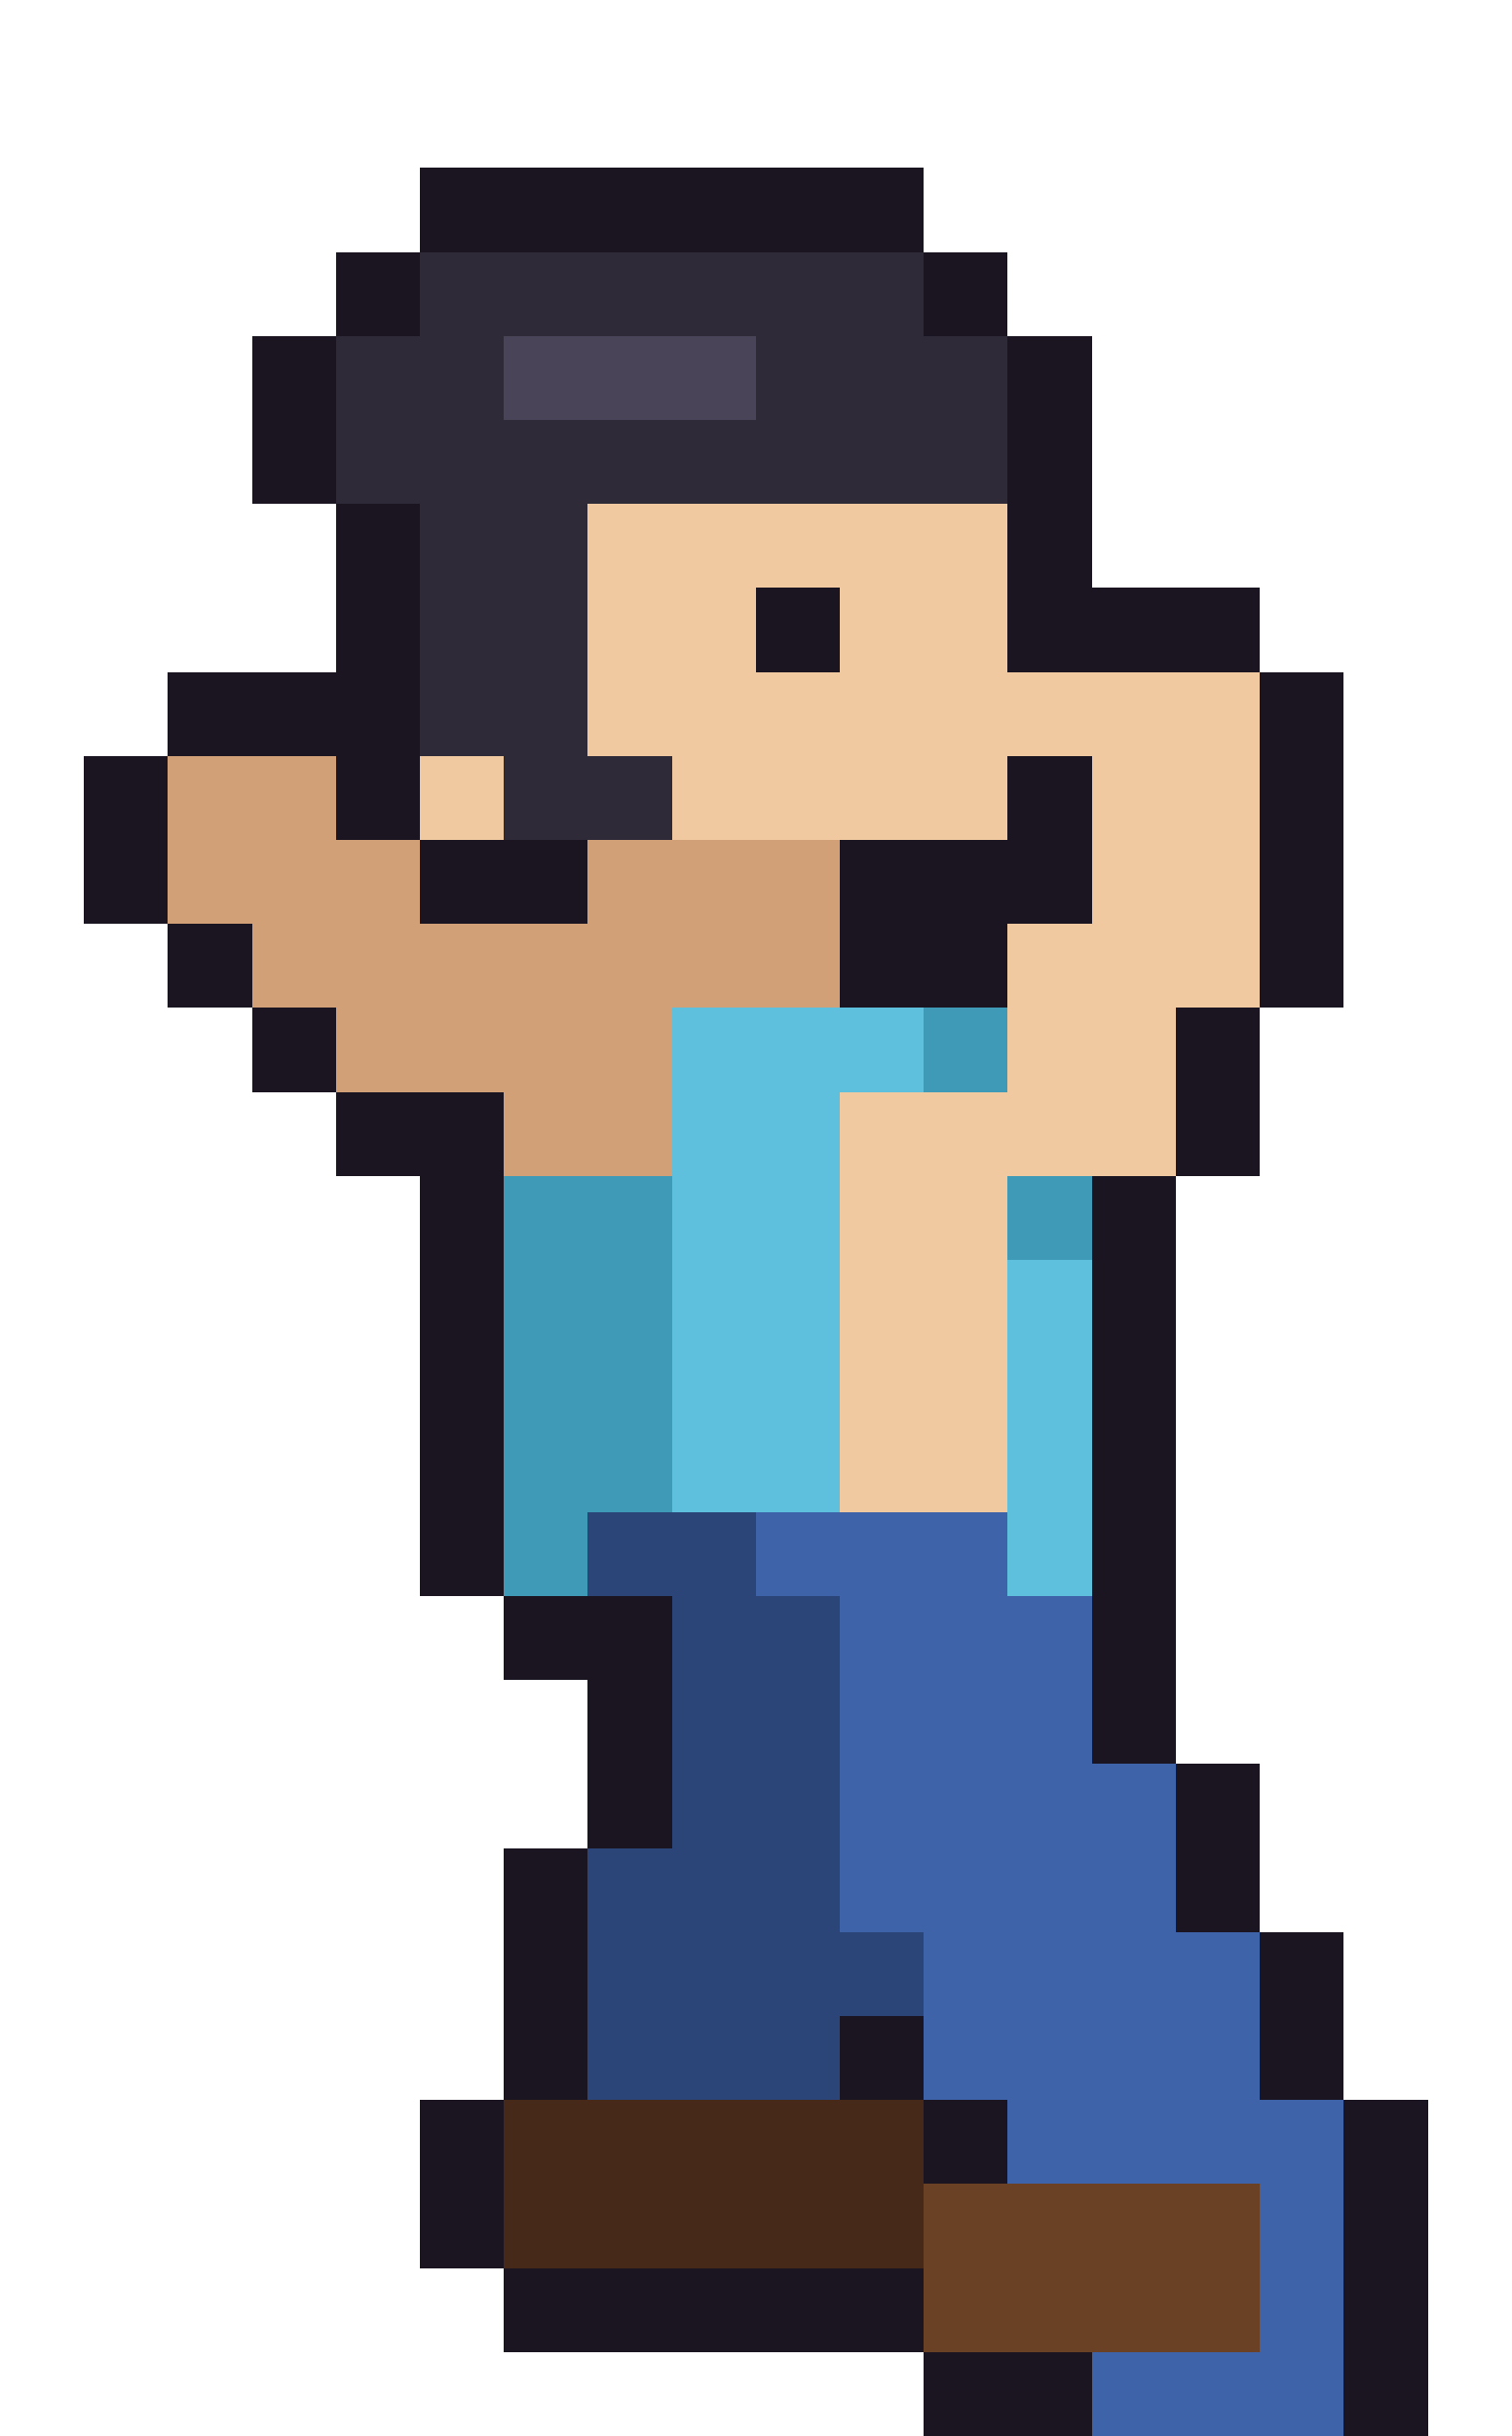
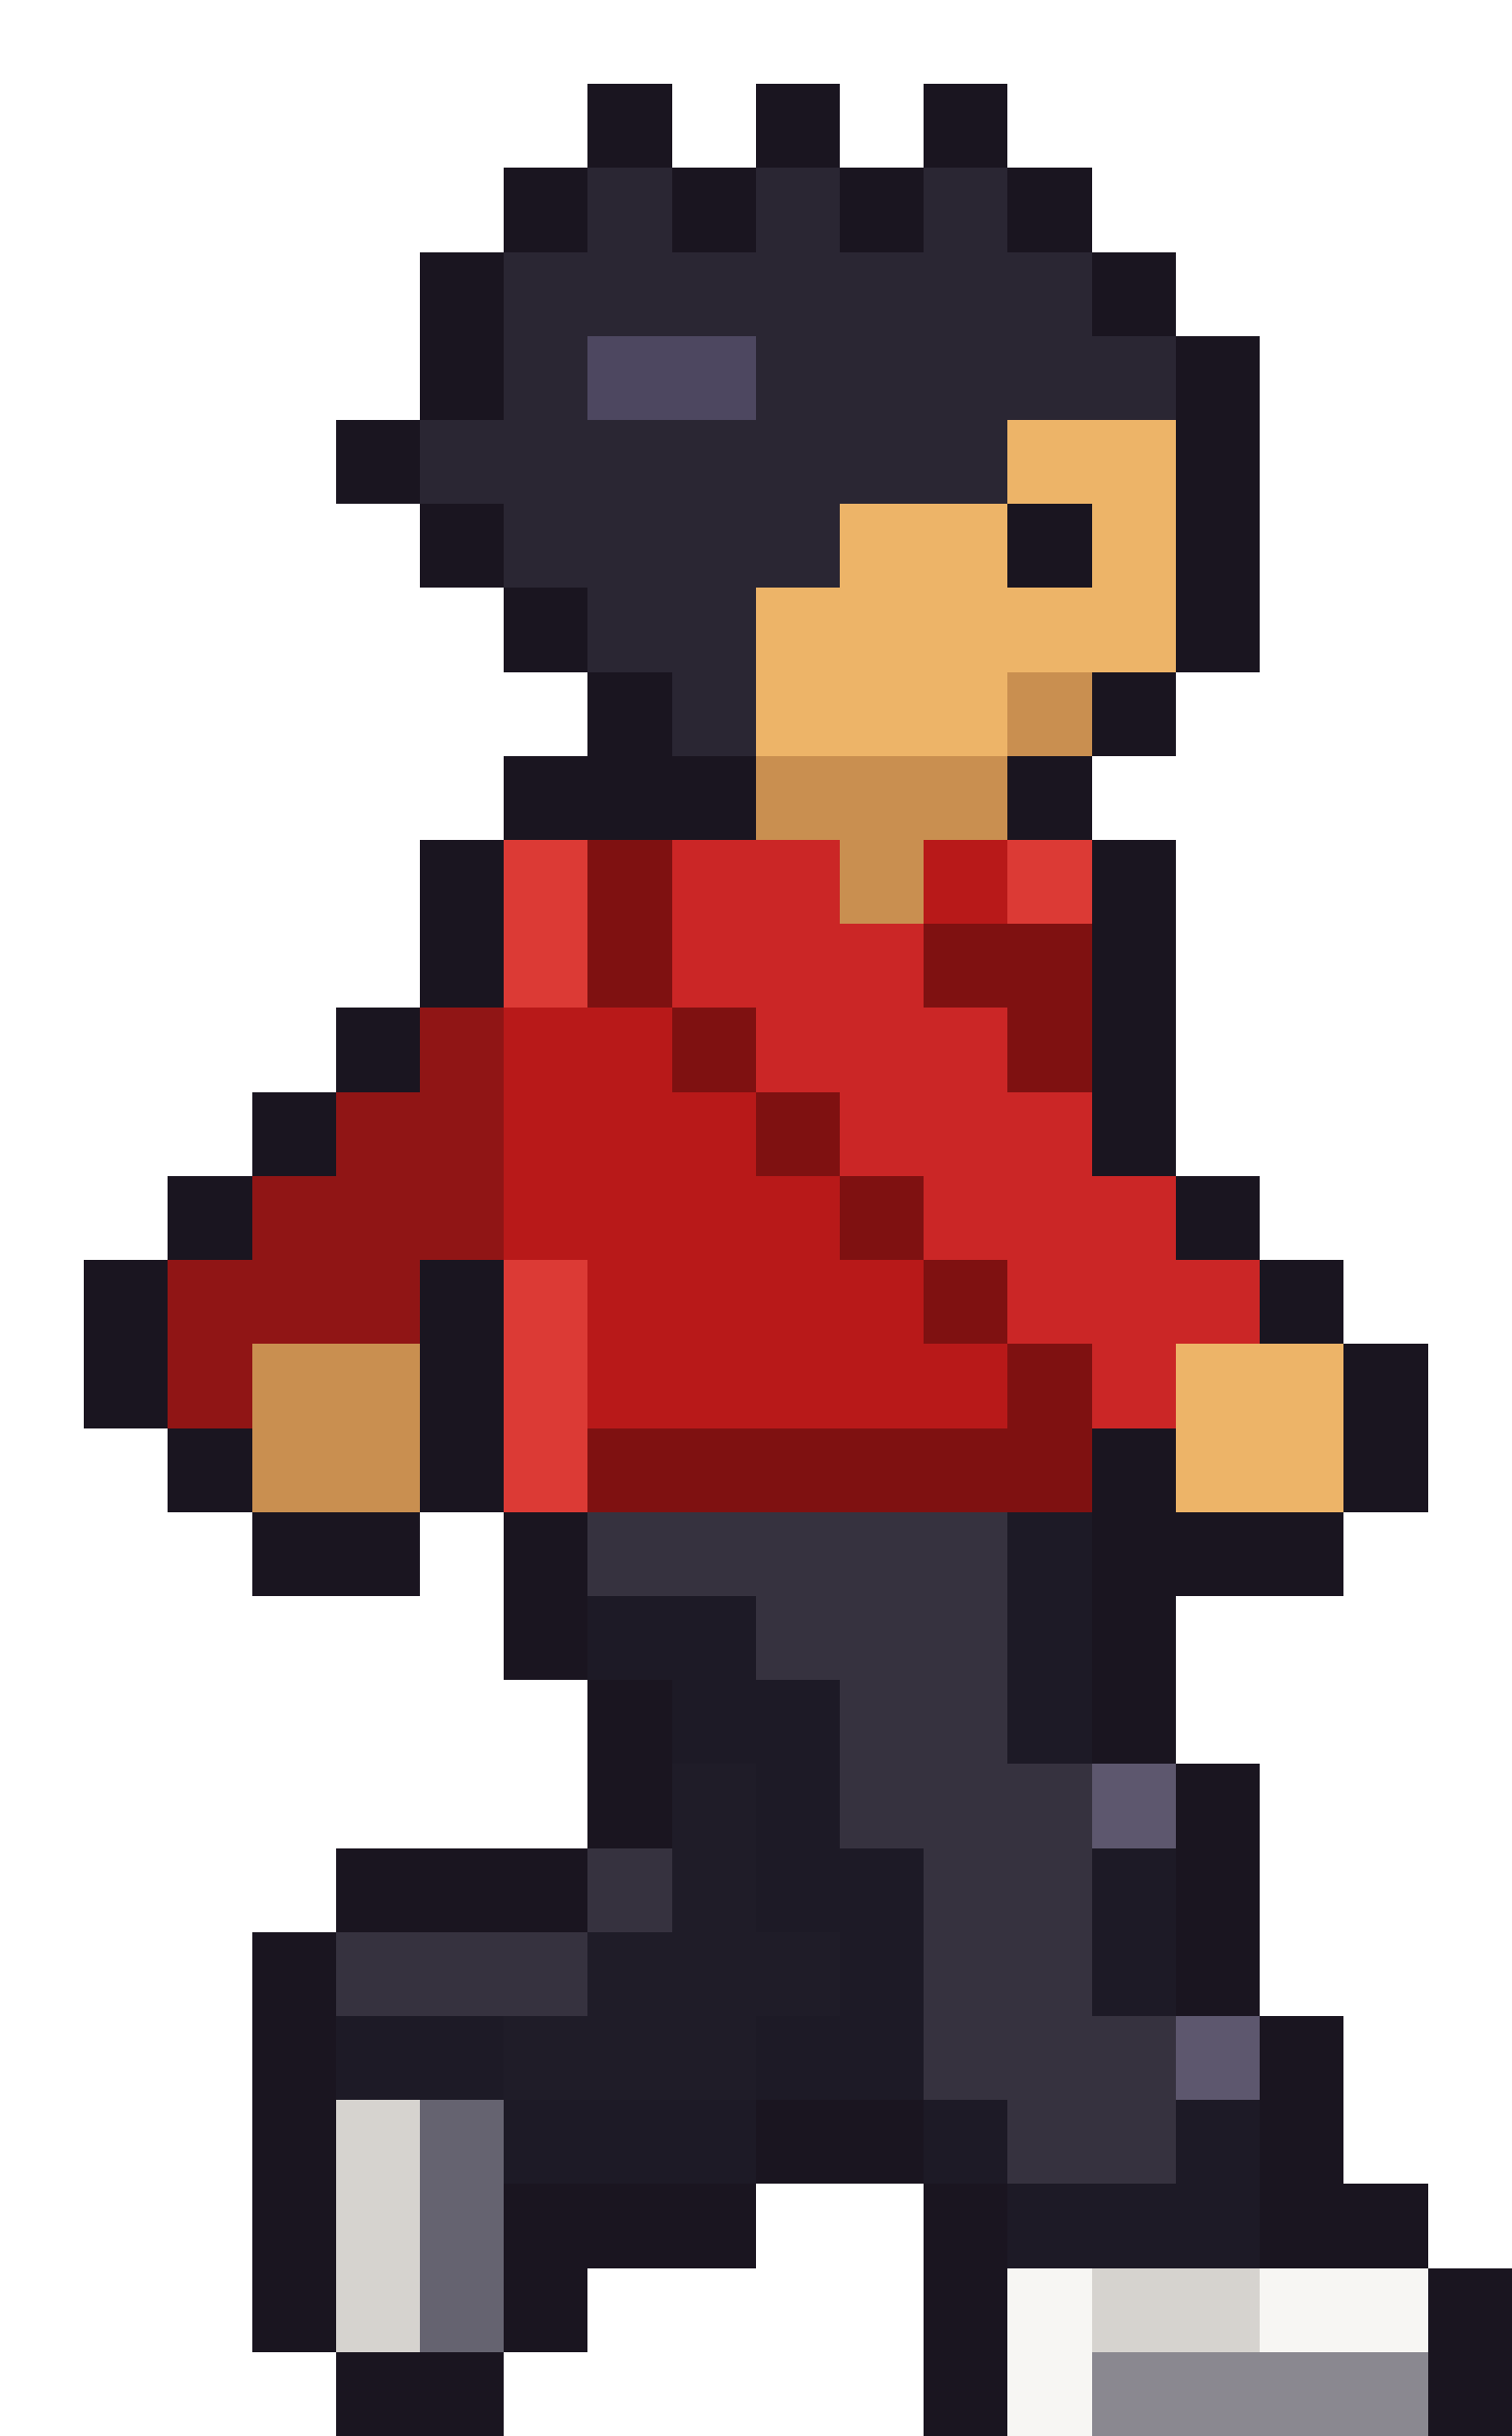
<svg xmlns="http://www.w3.org/2000/svg" viewBox="0 0 18 29" shape-rendering="crispEdges">
-   <rect x="5" y="2" width="1" height="1" fill="#1a1520" />
+   <rect x="7" y="1" width="1" height="1" fill="#1a1520" />
+   <rect x="9" y="1" width="1" height="1" fill="#1a1520" />
+   <rect x="11" y="1" width="1" height="1" fill="#1a1520" />
  <rect x="6" y="2" width="1" height="1" fill="#1a1520" />
-   <rect x="7" y="2" width="1" height="1" fill="#1a1520" />
+   <rect x="7" y="2" width="1" height="1" fill="#2a2633" />
  <rect x="8" y="2" width="1" height="1" fill="#1a1520" />
-   <rect x="9" y="2" width="1" height="1" fill="#1a1520" />
+   <rect x="9" y="2" width="1" height="1" fill="#2a2633" />
  <rect x="10" y="2" width="1" height="1" fill="#1a1520" />
-   <rect x="4" y="3" width="1" height="1" fill="#1a1520" />
-   <rect x="5" y="3" width="1" height="1" fill="#2e2a38" />
-   <rect x="6" y="3" width="1" height="1" fill="#2e2a38" />
-   <rect x="7" y="3" width="1" height="1" fill="#2e2a38" />
-   <rect x="8" y="3" width="1" height="1" fill="#2e2a38" />
-   <rect x="9" y="3" width="1" height="1" fill="#2e2a38" />
-   <rect x="10" y="3" width="1" height="1" fill="#2e2a38" />
-   <rect x="11" y="3" width="1" height="1" fill="#1a1520" />
-   <rect x="3" y="4" width="1" height="1" fill="#1a1520" />
-   <rect x="4" y="4" width="1" height="1" fill="#2e2a38" />
-   <rect x="5" y="4" width="1" height="1" fill="#2e2a38" />
-   <rect x="6" y="4" width="1" height="1" fill="#4a4458" />
-   <rect x="7" y="4" width="1" height="1" fill="#4a4458" />
-   <rect x="8" y="4" width="1" height="1" fill="#4a4458" />
-   <rect x="9" y="4" width="1" height="1" fill="#2e2a38" />
-   <rect x="10" y="4" width="1" height="1" fill="#2e2a38" />
-   <rect x="11" y="4" width="1" height="1" fill="#2e2a38" />
-   <rect x="12" y="4" width="1" height="1" fill="#1a1520" />
-   <rect x="3" y="5" width="1" height="1" fill="#1a1520" />
-   <rect x="4" y="5" width="1" height="1" fill="#2e2a38" />
-   <rect x="5" y="5" width="1" height="1" fill="#2e2a38" />
-   <rect x="6" y="5" width="1" height="1" fill="#2e2a38" />
-   <rect x="7" y="5" width="1" height="1" fill="#2e2a38" />
-   <rect x="8" y="5" width="1" height="1" fill="#2e2a38" />
-   <rect x="9" y="5" width="1" height="1" fill="#2e2a38" />
-   <rect x="10" y="5" width="1" height="1" fill="#2e2a38" />
-   <rect x="11" y="5" width="1" height="1" fill="#2e2a38" />
-   <rect x="12" y="5" width="1" height="1" fill="#1a1520" />
-   <rect x="4" y="6" width="1" height="1" fill="#1a1520" />
-   <rect x="5" y="6" width="1" height="1" fill="#2e2a38" />
-   <rect x="6" y="6" width="1" height="1" fill="#2e2a38" />
-   <rect x="7" y="6" width="1" height="1" fill="#f0c9a0" />
-   <rect x="8" y="6" width="1" height="1" fill="#f0c9a0" />
-   <rect x="9" y="6" width="1" height="1" fill="#f0c9a0" />
-   <rect x="10" y="6" width="1" height="1" fill="#f0c9a0" />
-   <rect x="11" y="6" width="1" height="1" fill="#f0c9a0" />
+   <rect x="11" y="2" width="1" height="1" fill="#2a2633" />
+   <rect x="12" y="2" width="1" height="1" fill="#1a1520" />
+   <rect x="5" y="3" width="1" height="1" fill="#1a1520" />
+   <rect x="6" y="3" width="1" height="1" fill="#2a2633" />
+   <rect x="7" y="3" width="1" height="1" fill="#2a2633" />
+   <rect x="8" y="3" width="1" height="1" fill="#2a2633" />
+   <rect x="9" y="3" width="1" height="1" fill="#2a2633" />
+   <rect x="10" y="3" width="1" height="1" fill="#2a2633" />
+   <rect x="11" y="3" width="1" height="1" fill="#2a2633" />
+   <rect x="12" y="3" width="1" height="1" fill="#2a2633" />
+   <rect x="13" y="3" width="1" height="1" fill="#1a1520" />
+   <rect x="5" y="4" width="1" height="1" fill="#1a1520" />
+   <rect x="6" y="4" width="1" height="1" fill="#2a2633" />
+   <rect x="7" y="4" width="1" height="1" fill="#4d4760" />
+   <rect x="8" y="4" width="1" height="1" fill="#4d4760" />
+   <rect x="9" y="4" width="1" height="1" fill="#2a2633" />
+   <rect x="10" y="4" width="1" height="1" fill="#2a2633" />
+   <rect x="11" y="4" width="1" height="1" fill="#2a2633" />
+   <rect x="12" y="4" width="1" height="1" fill="#2a2633" />
+   <rect x="13" y="4" width="1" height="1" fill="#2a2633" />
+   <rect x="14" y="4" width="1" height="1" fill="#1a1520" />
+   <rect x="4" y="5" width="1" height="1" fill="#1a1520" />
+   <rect x="5" y="5" width="1" height="1" fill="#2a2633" />
+   <rect x="6" y="5" width="1" height="1" fill="#2a2633" />
+   <rect x="7" y="5" width="1" height="1" fill="#2a2633" />
+   <rect x="8" y="5" width="1" height="1" fill="#2a2633" />
+   <rect x="9" y="5" width="1" height="1" fill="#2a2633" />
+   <rect x="10" y="5" width="1" height="1" fill="#2a2633" />
+   <rect x="11" y="5" width="1" height="1" fill="#2a2633" />
+   <rect x="12" y="5" width="1" height="1" fill="#edb468" />
+   <rect x="13" y="5" width="1" height="1" fill="#edb468" />
+   <rect x="14" y="5" width="1" height="1" fill="#1a1520" />
+   <rect x="5" y="6" width="1" height="1" fill="#1a1520" />
+   <rect x="6" y="6" width="1" height="1" fill="#2a2633" />
+   <rect x="7" y="6" width="1" height="1" fill="#2a2633" />
+   <rect x="8" y="6" width="1" height="1" fill="#2a2633" />
+   <rect x="9" y="6" width="1" height="1" fill="#2a2633" />
+   <rect x="10" y="6" width="1" height="1" fill="#edb468" />
+   <rect x="11" y="6" width="1" height="1" fill="#edb468" />
  <rect x="12" y="6" width="1" height="1" fill="#1a1520" />
-   <rect x="4" y="7" width="1" height="1" fill="#1a1520" />
-   <rect x="5" y="7" width="1" height="1" fill="#2e2a38" />
-   <rect x="6" y="7" width="1" height="1" fill="#2e2a38" />
-   <rect x="7" y="7" width="1" height="1" fill="#f0c9a0" />
-   <rect x="8" y="7" width="1" height="1" fill="#f0c9a0" />
-   <rect x="9" y="7" width="1" height="1" fill="#1a1520" />
-   <rect x="10" y="7" width="1" height="1" fill="#f0c9a0" />
-   <rect x="11" y="7" width="1" height="1" fill="#f0c9a0" />
-   <rect x="12" y="7" width="1" height="1" fill="#1a1520" />
-   <rect x="13" y="7" width="1" height="1" fill="#1a1520" />
+   <rect x="13" y="6" width="1" height="1" fill="#edb468" />
+   <rect x="14" y="6" width="1" height="1" fill="#1a1520" />
+   <rect x="6" y="7" width="1" height="1" fill="#1a1520" />
+   <rect x="7" y="7" width="1" height="1" fill="#2a2633" />
+   <rect x="8" y="7" width="1" height="1" fill="#2a2633" />
+   <rect x="9" y="7" width="1" height="1" fill="#edb468" />
+   <rect x="10" y="7" width="1" height="1" fill="#edb468" />
+   <rect x="11" y="7" width="1" height="1" fill="#edb468" />
+   <rect x="12" y="7" width="1" height="1" fill="#edb468" />
+   <rect x="13" y="7" width="1" height="1" fill="#edb468" />
  <rect x="14" y="7" width="1" height="1" fill="#1a1520" />
-   <rect x="2" y="8" width="1" height="1" fill="#1a1520" />
-   <rect x="3" y="8" width="1" height="1" fill="#1a1520" />
-   <rect x="4" y="8" width="1" height="1" fill="#1a1520" />
-   <rect x="5" y="8" width="1" height="1" fill="#2e2a38" />
-   <rect x="6" y="8" width="1" height="1" fill="#2e2a38" />
-   <rect x="7" y="8" width="1" height="1" fill="#f0c9a0" />
-   <rect x="8" y="8" width="1" height="1" fill="#f0c9a0" />
-   <rect x="9" y="8" width="1" height="1" fill="#f0c9a0" />
-   <rect x="10" y="8" width="1" height="1" fill="#f0c9a0" />
-   <rect x="11" y="8" width="1" height="1" fill="#f0c9a0" />
-   <rect x="12" y="8" width="1" height="1" fill="#f0c9a0" />
-   <rect x="13" y="8" width="1" height="1" fill="#f0c9a0" />
-   <rect x="14" y="8" width="1" height="1" fill="#f0c9a0" />
-   <rect x="15" y="8" width="1" height="1" fill="#1a1520" />
-   <rect x="1" y="9" width="1" height="1" fill="#1a1520" />
-   <rect x="2" y="9" width="1" height="1" fill="#d2a076" />
-   <rect x="3" y="9" width="1" height="1" fill="#d2a076" />
-   <rect x="4" y="9" width="1" height="1" fill="#1a1520" />
-   <rect x="5" y="9" width="1" height="1" fill="#f0c9a0" />
-   <rect x="6" y="9" width="1" height="1" fill="#2e2a38" />
-   <rect x="7" y="9" width="1" height="1" fill="#2e2a38" />
-   <rect x="8" y="9" width="1" height="1" fill="#f0c9a0" />
-   <rect x="9" y="9" width="1" height="1" fill="#f0c9a0" />
-   <rect x="10" y="9" width="1" height="1" fill="#f0c9a0" />
-   <rect x="11" y="9" width="1" height="1" fill="#f0c9a0" />
+   <rect x="7" y="8" width="1" height="1" fill="#1a1520" />
+   <rect x="8" y="8" width="1" height="1" fill="#2a2633" />
+   <rect x="9" y="8" width="1" height="1" fill="#edb468" />
+   <rect x="10" y="8" width="1" height="1" fill="#edb468" />
+   <rect x="11" y="8" width="1" height="1" fill="#edb468" />
+   <rect x="12" y="8" width="1" height="1" fill="#c98f50" />
+   <rect x="13" y="8" width="1" height="1" fill="#1a1520" />
+   <rect x="6" y="9" width="1" height="1" fill="#1a1520" />
+   <rect x="7" y="9" width="1" height="1" fill="#1a1520" />
+   <rect x="8" y="9" width="1" height="1" fill="#1a1520" />
+   <rect x="9" y="9" width="1" height="1" fill="#c98f50" />
+   <rect x="10" y="9" width="1" height="1" fill="#c98f50" />
+   <rect x="11" y="9" width="1" height="1" fill="#c98f50" />
  <rect x="12" y="9" width="1" height="1" fill="#1a1520" />
-   <rect x="13" y="9" width="1" height="1" fill="#f0c9a0" />
-   <rect x="14" y="9" width="1" height="1" fill="#f0c9a0" />
-   <rect x="15" y="9" width="1" height="1" fill="#1a1520" />
-   <rect x="1" y="10" width="1" height="1" fill="#1a1520" />
-   <rect x="2" y="10" width="1" height="1" fill="#d2a076" />
-   <rect x="3" y="10" width="1" height="1" fill="#d2a076" />
-   <rect x="4" y="10" width="1" height="1" fill="#d2a076" />
  <rect x="5" y="10" width="1" height="1" fill="#1a1520" />
-   <rect x="6" y="10" width="1" height="1" fill="#1a1520" />
-   <rect x="7" y="10" width="1" height="1" fill="#d2a076" />
-   <rect x="8" y="10" width="1" height="1" fill="#d2a076" />
-   <rect x="9" y="10" width="1" height="1" fill="#d2a076" />
-   <rect x="10" y="10" width="1" height="1" fill="#1a1520" />
-   <rect x="11" y="10" width="1" height="1" fill="#1a1520" />
-   <rect x="12" y="10" width="1" height="1" fill="#1a1520" />
-   <rect x="13" y="10" width="1" height="1" fill="#f0c9a0" />
-   <rect x="14" y="10" width="1" height="1" fill="#f0c9a0" />
-   <rect x="15" y="10" width="1" height="1" fill="#1a1520" />
-   <rect x="2" y="11" width="1" height="1" fill="#1a1520" />
-   <rect x="3" y="11" width="1" height="1" fill="#d2a076" />
-   <rect x="4" y="11" width="1" height="1" fill="#d2a076" />
-   <rect x="5" y="11" width="1" height="1" fill="#d2a076" />
-   <rect x="6" y="11" width="1" height="1" fill="#d2a076" />
-   <rect x="7" y="11" width="1" height="1" fill="#d2a076" />
-   <rect x="8" y="11" width="1" height="1" fill="#d2a076" />
-   <rect x="9" y="11" width="1" height="1" fill="#d2a076" />
-   <rect x="10" y="11" width="1" height="1" fill="#1a1520" />
-   <rect x="11" y="11" width="1" height="1" fill="#1a1520" />
-   <rect x="12" y="11" width="1" height="1" fill="#f0c9a0" />
-   <rect x="13" y="11" width="1" height="1" fill="#f0c9a0" />
-   <rect x="14" y="11" width="1" height="1" fill="#f0c9a0" />
-   <rect x="15" y="11" width="1" height="1" fill="#1a1520" />
-   <rect x="3" y="12" width="1" height="1" fill="#1a1520" />
-   <rect x="4" y="12" width="1" height="1" fill="#d2a076" />
-   <rect x="5" y="12" width="1" height="1" fill="#d2a076" />
-   <rect x="6" y="12" width="1" height="1" fill="#d2a076" />
-   <rect x="7" y="12" width="1" height="1" fill="#d2a076" />
-   <rect x="8" y="12" width="1" height="1" fill="#5fc0dd" />
-   <rect x="9" y="12" width="1" height="1" fill="#5fc0dd" />
-   <rect x="10" y="12" width="1" height="1" fill="#5fc0dd" />
-   <rect x="11" y="12" width="1" height="1" fill="#3f9ab8" />
-   <rect x="12" y="12" width="1" height="1" fill="#f0c9a0" />
-   <rect x="13" y="12" width="1" height="1" fill="#f0c9a0" />
-   <rect x="14" y="12" width="1" height="1" fill="#1a1520" />
-   <rect x="4" y="13" width="1" height="1" fill="#1a1520" />
-   <rect x="5" y="13" width="1" height="1" fill="#1a1520" />
-   <rect x="6" y="13" width="1" height="1" fill="#d2a076" />
-   <rect x="7" y="13" width="1" height="1" fill="#d2a076" />
-   <rect x="8" y="13" width="1" height="1" fill="#5fc0dd" />
-   <rect x="9" y="13" width="1" height="1" fill="#5fc0dd" />
-   <rect x="10" y="13" width="1" height="1" fill="#f0c9a0" />
-   <rect x="11" y="13" width="1" height="1" fill="#f0c9a0" />
-   <rect x="12" y="13" width="1" height="1" fill="#f0c9a0" />
-   <rect x="13" y="13" width="1" height="1" fill="#f0c9a0" />
-   <rect x="14" y="13" width="1" height="1" fill="#1a1520" />
-   <rect x="5" y="14" width="1" height="1" fill="#1a1520" />
-   <rect x="6" y="14" width="1" height="1" fill="#3f9ab8" />
-   <rect x="7" y="14" width="1" height="1" fill="#3f9ab8" />
-   <rect x="8" y="14" width="1" height="1" fill="#5fc0dd" />
-   <rect x="9" y="14" width="1" height="1" fill="#5fc0dd" />
-   <rect x="10" y="14" width="1" height="1" fill="#f0c9a0" />
-   <rect x="11" y="14" width="1" height="1" fill="#f0c9a0" />
-   <rect x="12" y="14" width="1" height="1" fill="#3f9ab8" />
-   <rect x="13" y="14" width="1" height="1" fill="#1a1520" />
+   <rect x="6" y="10" width="1" height="1" fill="#dc3a35" />
+   <rect x="7" y="10" width="1" height="1" fill="#7f1111" />
+   <rect x="8" y="10" width="1" height="1" fill="#cb2626" />
+   <rect x="9" y="10" width="1" height="1" fill="#cb2626" />
+   <rect x="10" y="10" width="1" height="1" fill="#c98f50" />
+   <rect x="11" y="10" width="1" height="1" fill="#b81919" />
+   <rect x="12" y="10" width="1" height="1" fill="#dc3a35" />
+   <rect x="13" y="10" width="1" height="1" fill="#1a1520" />
+   <rect x="5" y="11" width="1" height="1" fill="#1a1520" />
+   <rect x="6" y="11" width="1" height="1" fill="#dc3a35" />
+   <rect x="7" y="11" width="1" height="1" fill="#7f1111" />
+   <rect x="8" y="11" width="1" height="1" fill="#cb2626" />
+   <rect x="9" y="11" width="1" height="1" fill="#cb2626" />
+   <rect x="10" y="11" width="1" height="1" fill="#cb2626" />
+   <rect x="11" y="11" width="1" height="1" fill="#7f1111" />
+   <rect x="12" y="11" width="1" height="1" fill="#7f1111" />
+   <rect x="13" y="11" width="1" height="1" fill="#1a1520" />
+   <rect x="4" y="12" width="1" height="1" fill="#1a1520" />
+   <rect x="5" y="12" width="1" height="1" fill="#901515" />
+   <rect x="6" y="12" width="1" height="1" fill="#b81919" />
+   <rect x="7" y="12" width="1" height="1" fill="#b81919" />
+   <rect x="8" y="12" width="1" height="1" fill="#7f1111" />
+   <rect x="9" y="12" width="1" height="1" fill="#cb2626" />
+   <rect x="10" y="12" width="1" height="1" fill="#cb2626" />
+   <rect x="11" y="12" width="1" height="1" fill="#cb2626" />
+   <rect x="12" y="12" width="1" height="1" fill="#7f1111" />
+   <rect x="13" y="12" width="1" height="1" fill="#1a1520" />
+   <rect x="3" y="13" width="1" height="1" fill="#1a1520" />
+   <rect x="4" y="13" width="1" height="1" fill="#901515" />
+   <rect x="5" y="13" width="1" height="1" fill="#901515" />
+   <rect x="6" y="13" width="1" height="1" fill="#b81919" />
+   <rect x="7" y="13" width="1" height="1" fill="#b81919" />
+   <rect x="8" y="13" width="1" height="1" fill="#b81919" />
+   <rect x="9" y="13" width="1" height="1" fill="#7f1111" />
+   <rect x="10" y="13" width="1" height="1" fill="#cb2626" />
+   <rect x="11" y="13" width="1" height="1" fill="#cb2626" />
+   <rect x="12" y="13" width="1" height="1" fill="#cb2626" />
+   <rect x="13" y="13" width="1" height="1" fill="#1a1520" />
+   <rect x="2" y="14" width="1" height="1" fill="#1a1520" />
+   <rect x="3" y="14" width="1" height="1" fill="#901515" />
+   <rect x="4" y="14" width="1" height="1" fill="#901515" />
+   <rect x="5" y="14" width="1" height="1" fill="#901515" />
+   <rect x="6" y="14" width="1" height="1" fill="#b81919" />
+   <rect x="7" y="14" width="1" height="1" fill="#b81919" />
+   <rect x="8" y="14" width="1" height="1" fill="#b81919" />
+   <rect x="9" y="14" width="1" height="1" fill="#b81919" />
+   <rect x="10" y="14" width="1" height="1" fill="#7f1111" />
+   <rect x="11" y="14" width="1" height="1" fill="#cb2626" />
+   <rect x="12" y="14" width="1" height="1" fill="#cb2626" />
+   <rect x="13" y="14" width="1" height="1" fill="#cb2626" />
+   <rect x="14" y="14" width="1" height="1" fill="#1a1520" />
+   <rect x="1" y="15" width="1" height="1" fill="#1a1520" />
+   <rect x="2" y="15" width="1" height="1" fill="#901515" />
+   <rect x="3" y="15" width="1" height="1" fill="#901515" />
+   <rect x="4" y="15" width="1" height="1" fill="#901515" />
  <rect x="5" y="15" width="1" height="1" fill="#1a1520" />
-   <rect x="6" y="15" width="1" height="1" fill="#3f9ab8" />
-   <rect x="7" y="15" width="1" height="1" fill="#3f9ab8" />
-   <rect x="8" y="15" width="1" height="1" fill="#5fc0dd" />
-   <rect x="9" y="15" width="1" height="1" fill="#5fc0dd" />
-   <rect x="10" y="15" width="1" height="1" fill="#f0c9a0" />
-   <rect x="11" y="15" width="1" height="1" fill="#f0c9a0" />
-   <rect x="12" y="15" width="1" height="1" fill="#5fc0dd" />
-   <rect x="13" y="15" width="1" height="1" fill="#1a1520" />
+   <rect x="6" y="15" width="1" height="1" fill="#dc3a35" />
+   <rect x="7" y="15" width="1" height="1" fill="#b81919" />
+   <rect x="8" y="15" width="1" height="1" fill="#b81919" />
+   <rect x="9" y="15" width="1" height="1" fill="#b81919" />
+   <rect x="10" y="15" width="1" height="1" fill="#b81919" />
+   <rect x="11" y="15" width="1" height="1" fill="#7f1111" />
+   <rect x="12" y="15" width="1" height="1" fill="#cb2626" />
+   <rect x="13" y="15" width="1" height="1" fill="#cb2626" />
+   <rect x="14" y="15" width="1" height="1" fill="#cb2626" />
+   <rect x="15" y="15" width="1" height="1" fill="#1a1520" />
+   <rect x="1" y="16" width="1" height="1" fill="#1a1520" />
+   <rect x="2" y="16" width="1" height="1" fill="#901515" />
+   <rect x="3" y="16" width="1" height="1" fill="#c98f50" />
+   <rect x="4" y="16" width="1" height="1" fill="#c98f50" />
  <rect x="5" y="16" width="1" height="1" fill="#1a1520" />
-   <rect x="6" y="16" width="1" height="1" fill="#3f9ab8" />
-   <rect x="7" y="16" width="1" height="1" fill="#3f9ab8" />
-   <rect x="8" y="16" width="1" height="1" fill="#5fc0dd" />
-   <rect x="9" y="16" width="1" height="1" fill="#5fc0dd" />
-   <rect x="10" y="16" width="1" height="1" fill="#f0c9a0" />
-   <rect x="11" y="16" width="1" height="1" fill="#f0c9a0" />
-   <rect x="12" y="16" width="1" height="1" fill="#5fc0dd" />
-   <rect x="13" y="16" width="1" height="1" fill="#1a1520" />
+   <rect x="6" y="16" width="1" height="1" fill="#dc3a35" />
+   <rect x="7" y="16" width="1" height="1" fill="#b81919" />
+   <rect x="8" y="16" width="1" height="1" fill="#b81919" />
+   <rect x="9" y="16" width="1" height="1" fill="#b81919" />
+   <rect x="10" y="16" width="1" height="1" fill="#b81919" />
+   <rect x="11" y="16" width="1" height="1" fill="#b81919" />
+   <rect x="12" y="16" width="1" height="1" fill="#7f1111" />
+   <rect x="13" y="16" width="1" height="1" fill="#cb2626" />
+   <rect x="14" y="16" width="1" height="1" fill="#edb468" />
+   <rect x="15" y="16" width="1" height="1" fill="#edb468" />
+   <rect x="16" y="16" width="1" height="1" fill="#1a1520" />
+   <rect x="2" y="17" width="1" height="1" fill="#1a1520" />
+   <rect x="3" y="17" width="1" height="1" fill="#c98f50" />
+   <rect x="4" y="17" width="1" height="1" fill="#c98f50" />
  <rect x="5" y="17" width="1" height="1" fill="#1a1520" />
-   <rect x="6" y="17" width="1" height="1" fill="#3f9ab8" />
-   <rect x="7" y="17" width="1" height="1" fill="#3f9ab8" />
-   <rect x="8" y="17" width="1" height="1" fill="#5fc0dd" />
-   <rect x="9" y="17" width="1" height="1" fill="#5fc0dd" />
-   <rect x="10" y="17" width="1" height="1" fill="#f0c9a0" />
-   <rect x="11" y="17" width="1" height="1" fill="#f0c9a0" />
-   <rect x="12" y="17" width="1" height="1" fill="#5fc0dd" />
+   <rect x="6" y="17" width="1" height="1" fill="#dc3a35" />
+   <rect x="7" y="17" width="1" height="1" fill="#7f1111" />
+   <rect x="8" y="17" width="1" height="1" fill="#7f1111" />
+   <rect x="9" y="17" width="1" height="1" fill="#7f1111" />
+   <rect x="10" y="17" width="1" height="1" fill="#7f1111" />
+   <rect x="11" y="17" width="1" height="1" fill="#7f1111" />
+   <rect x="12" y="17" width="1" height="1" fill="#7f1111" />
  <rect x="13" y="17" width="1" height="1" fill="#1a1520" />
-   <rect x="5" y="18" width="1" height="1" fill="#1a1520" />
-   <rect x="6" y="18" width="1" height="1" fill="#3f9ab8" />
-   <rect x="7" y="18" width="1" height="1" fill="#2b4578" />
-   <rect x="8" y="18" width="1" height="1" fill="#2b4578" />
-   <rect x="9" y="18" width="1" height="1" fill="#3f63a8" />
-   <rect x="10" y="18" width="1" height="1" fill="#3f63a8" />
-   <rect x="11" y="18" width="1" height="1" fill="#3f63a8" />
-   <rect x="12" y="18" width="1" height="1" fill="#5fc0dd" />
+   <rect x="14" y="17" width="1" height="1" fill="#edb468" />
+   <rect x="15" y="17" width="1" height="1" fill="#edb468" />
+   <rect x="16" y="17" width="1" height="1" fill="#1a1520" />
+   <rect x="3" y="18" width="1" height="1" fill="#1a1520" />
+   <rect x="4" y="18" width="1" height="1" fill="#1a1520" />
+   <rect x="6" y="18" width="1" height="1" fill="#1a1520" />
+   <rect x="7" y="18" width="1" height="1" fill="#36323f" />
+   <rect x="8" y="18" width="1" height="1" fill="#36323f" />
+   <rect x="9" y="18" width="1" height="1" fill="#36323f" />
+   <rect x="10" y="18" width="1" height="1" fill="#36323f" />
+   <rect x="11" y="18" width="1" height="1" fill="#36323f" />
+   <rect x="12" y="18" width="1" height="1" fill="#1d1a26" />
  <rect x="13" y="18" width="1" height="1" fill="#1a1520" />
+   <rect x="14" y="18" width="1" height="1" fill="#1a1520" />
+   <rect x="15" y="18" width="1" height="1" fill="#1a1520" />
  <rect x="6" y="19" width="1" height="1" fill="#1a1520" />
-   <rect x="7" y="19" width="1" height="1" fill="#1a1520" />
-   <rect x="8" y="19" width="1" height="1" fill="#2b4578" />
-   <rect x="9" y="19" width="1" height="1" fill="#2b4578" />
-   <rect x="10" y="19" width="1" height="1" fill="#3f63a8" />
-   <rect x="11" y="19" width="1" height="1" fill="#3f63a8" />
-   <rect x="12" y="19" width="1" height="1" fill="#3f63a8" />
+   <rect x="7" y="19" width="1" height="1" fill="#1d1a26" />
+   <rect x="8" y="19" width="1" height="1" fill="#1d1a26" />
+   <rect x="9" y="19" width="1" height="1" fill="#36323f" />
+   <rect x="10" y="19" width="1" height="1" fill="#36323f" />
+   <rect x="11" y="19" width="1" height="1" fill="#36323f" />
+   <rect x="12" y="19" width="1" height="1" fill="#1d1a26" />
  <rect x="13" y="19" width="1" height="1" fill="#1a1520" />
  <rect x="7" y="20" width="1" height="1" fill="#1a1520" />
-   <rect x="8" y="20" width="1" height="1" fill="#2b4578" />
-   <rect x="9" y="20" width="1" height="1" fill="#2b4578" />
-   <rect x="10" y="20" width="1" height="1" fill="#3f63a8" />
-   <rect x="11" y="20" width="1" height="1" fill="#3f63a8" />
-   <rect x="12" y="20" width="1" height="1" fill="#3f63a8" />
+   <rect x="8" y="20" width="1" height="1" fill="#1d1a26" />
+   <rect x="9" y="20" width="1" height="1" fill="#1d1a26" />
+   <rect x="10" y="20" width="1" height="1" fill="#36323f" />
+   <rect x="11" y="20" width="1" height="1" fill="#36323f" />
+   <rect x="12" y="20" width="1" height="1" fill="#1d1a26" />
  <rect x="13" y="20" width="1" height="1" fill="#1a1520" />
  <rect x="7" y="21" width="1" height="1" fill="#1a1520" />
-   <rect x="8" y="21" width="1" height="1" fill="#2b4578" />
-   <rect x="9" y="21" width="1" height="1" fill="#2b4578" />
-   <rect x="10" y="21" width="1" height="1" fill="#3f63a8" />
-   <rect x="11" y="21" width="1" height="1" fill="#3f63a8" />
-   <rect x="12" y="21" width="1" height="1" fill="#3f63a8" />
-   <rect x="13" y="21" width="1" height="1" fill="#3f63a8" />
+   <rect x="8" y="21" width="1" height="1" fill="#1f1c28" />
+   <rect x="9" y="21" width="1" height="1" fill="#1d1a26" />
+   <rect x="10" y="21" width="1" height="1" fill="#36323f" />
+   <rect x="11" y="21" width="1" height="1" fill="#36323f" />
+   <rect x="12" y="21" width="1" height="1" fill="#36323f" />
+   <rect x="13" y="21" width="1" height="1" fill="#5d576e" />
  <rect x="14" y="21" width="1" height="1" fill="#1a1520" />
+   <rect x="4" y="22" width="1" height="1" fill="#1a1520" />
+   <rect x="5" y="22" width="1" height="1" fill="#1a1520" />
  <rect x="6" y="22" width="1" height="1" fill="#1a1520" />
-   <rect x="7" y="22" width="1" height="1" fill="#2b4578" />
-   <rect x="8" y="22" width="1" height="1" fill="#2b4578" />
-   <rect x="9" y="22" width="1" height="1" fill="#2b4578" />
-   <rect x="10" y="22" width="1" height="1" fill="#3f63a8" />
-   <rect x="11" y="22" width="1" height="1" fill="#3f63a8" />
-   <rect x="12" y="22" width="1" height="1" fill="#3f63a8" />
-   <rect x="13" y="22" width="1" height="1" fill="#3f63a8" />
+   <rect x="7" y="22" width="1" height="1" fill="#36323f" />
+   <rect x="8" y="22" width="1" height="1" fill="#1f1c28" />
+   <rect x="9" y="22" width="1" height="1" fill="#1d1a26" />
+   <rect x="10" y="22" width="1" height="1" fill="#1d1a26" />
+   <rect x="11" y="22" width="1" height="1" fill="#36323f" />
+   <rect x="12" y="22" width="1" height="1" fill="#36323f" />
+   <rect x="13" y="22" width="1" height="1" fill="#1d1a26" />
  <rect x="14" y="22" width="1" height="1" fill="#1a1520" />
-   <rect x="6" y="23" width="1" height="1" fill="#1a1520" />
-   <rect x="7" y="23" width="1" height="1" fill="#2b4578" />
-   <rect x="8" y="23" width="1" height="1" fill="#2b4578" />
-   <rect x="9" y="23" width="1" height="1" fill="#2b4578" />
-   <rect x="10" y="23" width="1" height="1" fill="#2b4578" />
-   <rect x="11" y="23" width="1" height="1" fill="#3f63a8" />
-   <rect x="12" y="23" width="1" height="1" fill="#3f63a8" />
-   <rect x="13" y="23" width="1" height="1" fill="#3f63a8" />
-   <rect x="14" y="23" width="1" height="1" fill="#3f63a8" />
-   <rect x="15" y="23" width="1" height="1" fill="#1a1520" />
-   <rect x="6" y="24" width="1" height="1" fill="#1a1520" />
-   <rect x="7" y="24" width="1" height="1" fill="#2b4578" />
-   <rect x="8" y="24" width="1" height="1" fill="#2b4578" />
-   <rect x="9" y="24" width="1" height="1" fill="#2b4578" />
-   <rect x="10" y="24" width="1" height="1" fill="#1a1520" />
-   <rect x="11" y="24" width="1" height="1" fill="#3f63a8" />
-   <rect x="12" y="24" width="1" height="1" fill="#3f63a8" />
-   <rect x="13" y="24" width="1" height="1" fill="#3f63a8" />
-   <rect x="14" y="24" width="1" height="1" fill="#3f63a8" />
+   <rect x="3" y="23" width="1" height="1" fill="#1a1520" />
+   <rect x="4" y="23" width="1" height="1" fill="#36323f" />
+   <rect x="5" y="23" width="1" height="1" fill="#36323f" />
+   <rect x="6" y="23" width="1" height="1" fill="#36323f" />
+   <rect x="7" y="23" width="1" height="1" fill="#1f1c28" />
+   <rect x="8" y="23" width="1" height="1" fill="#1f1c28" />
+   <rect x="9" y="23" width="1" height="1" fill="#1f1c28" />
+   <rect x="10" y="23" width="1" height="1" fill="#1d1a26" />
+   <rect x="11" y="23" width="1" height="1" fill="#36323f" />
+   <rect x="12" y="23" width="1" height="1" fill="#36323f" />
+   <rect x="13" y="23" width="1" height="1" fill="#1d1a26" />
+   <rect x="14" y="23" width="1" height="1" fill="#1a1520" />
+   <rect x="3" y="24" width="1" height="1" fill="#1a1520" />
+   <rect x="4" y="24" width="1" height="1" fill="#1d1a26" />
+   <rect x="5" y="24" width="1" height="1" fill="#1d1a26" />
+   <rect x="6" y="24" width="1" height="1" fill="#1f1c28" />
+   <rect x="7" y="24" width="1" height="1" fill="#1f1c28" />
+   <rect x="8" y="24" width="1" height="1" fill="#1f1c28" />
+   <rect x="9" y="24" width="1" height="1" fill="#1d1a26" />
+   <rect x="10" y="24" width="1" height="1" fill="#1d1a26" />
+   <rect x="11" y="24" width="1" height="1" fill="#36323f" />
+   <rect x="12" y="24" width="1" height="1" fill="#36323f" />
+   <rect x="13" y="24" width="1" height="1" fill="#36323f" />
+   <rect x="14" y="24" width="1" height="1" fill="#5d576e" />
  <rect x="15" y="24" width="1" height="1" fill="#1a1520" />
-   <rect x="5" y="25" width="1" height="1" fill="#1a1520" />
-   <rect x="6" y="25" width="1" height="1" fill="#47291a" />
-   <rect x="7" y="25" width="1" height="1" fill="#47291a" />
-   <rect x="8" y="25" width="1" height="1" fill="#47291a" />
-   <rect x="9" y="25" width="1" height="1" fill="#47291a" />
-   <rect x="10" y="25" width="1" height="1" fill="#47291a" />
-   <rect x="11" y="25" width="1" height="1" fill="#1a1520" />
-   <rect x="12" y="25" width="1" height="1" fill="#3f63a8" />
-   <rect x="13" y="25" width="1" height="1" fill="#3f63a8" />
-   <rect x="14" y="25" width="1" height="1" fill="#3f63a8" />
-   <rect x="15" y="25" width="1" height="1" fill="#3f63a8" />
-   <rect x="16" y="25" width="1" height="1" fill="#1a1520" />
-   <rect x="5" y="26" width="1" height="1" fill="#1a1520" />
-   <rect x="6" y="26" width="1" height="1" fill="#47291a" />
-   <rect x="7" y="26" width="1" height="1" fill="#47291a" />
-   <rect x="8" y="26" width="1" height="1" fill="#47291a" />
-   <rect x="9" y="26" width="1" height="1" fill="#47291a" />
-   <rect x="10" y="26" width="1" height="1" fill="#47291a" />
-   <rect x="11" y="26" width="1" height="1" fill="#6b4126" />
-   <rect x="12" y="26" width="1" height="1" fill="#6b4126" />
-   <rect x="13" y="26" width="1" height="1" fill="#6b4126" />
-   <rect x="14" y="26" width="1" height="1" fill="#6b4126" />
-   <rect x="15" y="26" width="1" height="1" fill="#3f63a8" />
+   <rect x="3" y="25" width="1" height="1" fill="#1a1520" />
+   <rect x="4" y="25" width="1" height="1" fill="#d6d3cf" />
+   <rect x="5" y="25" width="1" height="1" fill="#656370" />
+   <rect x="6" y="25" width="1" height="1" fill="#1d1a26" />
+   <rect x="7" y="25" width="1" height="1" fill="#1d1a26" />
+   <rect x="8" y="25" width="1" height="1" fill="#1d1a26" />
+   <rect x="9" y="25" width="1" height="1" fill="#1a1520" />
+   <rect x="10" y="25" width="1" height="1" fill="#1a1520" />
+   <rect x="11" y="25" width="1" height="1" fill="#1d1a26" />
+   <rect x="12" y="25" width="1" height="1" fill="#36323f" />
+   <rect x="13" y="25" width="1" height="1" fill="#36323f" />
+   <rect x="14" y="25" width="1" height="1" fill="#1d1a26" />
+   <rect x="15" y="25" width="1" height="1" fill="#1a1520" />
+   <rect x="3" y="26" width="1" height="1" fill="#1a1520" />
+   <rect x="4" y="26" width="1" height="1" fill="#d6d3cf" />
+   <rect x="5" y="26" width="1" height="1" fill="#656370" />
+   <rect x="6" y="26" width="1" height="1" fill="#1a1520" />
+   <rect x="7" y="26" width="1" height="1" fill="#1a1520" />
+   <rect x="8" y="26" width="1" height="1" fill="#1a1520" />
+   <rect x="11" y="26" width="1" height="1" fill="#1a1520" />
+   <rect x="12" y="26" width="1" height="1" fill="#1d1a26" />
+   <rect x="13" y="26" width="1" height="1" fill="#1d1a26" />
+   <rect x="14" y="26" width="1" height="1" fill="#1d1a26" />
+   <rect x="15" y="26" width="1" height="1" fill="#1a1520" />
  <rect x="16" y="26" width="1" height="1" fill="#1a1520" />
+   <rect x="3" y="27" width="1" height="1" fill="#1a1520" />
+   <rect x="4" y="27" width="1" height="1" fill="#d6d3cf" />
+   <rect x="5" y="27" width="1" height="1" fill="#656370" />
  <rect x="6" y="27" width="1" height="1" fill="#1a1520" />
-   <rect x="7" y="27" width="1" height="1" fill="#1a1520" />
-   <rect x="8" y="27" width="1" height="1" fill="#1a1520" />
-   <rect x="9" y="27" width="1" height="1" fill="#1a1520" />
-   <rect x="10" y="27" width="1" height="1" fill="#1a1520" />
-   <rect x="11" y="27" width="1" height="1" fill="#6b4126" />
-   <rect x="12" y="27" width="1" height="1" fill="#6b4126" />
-   <rect x="13" y="27" width="1" height="1" fill="#6b4126" />
-   <rect x="14" y="27" width="1" height="1" fill="#6b4126" />
-   <rect x="15" y="27" width="1" height="1" fill="#3f63a8" />
-   <rect x="16" y="27" width="1" height="1" fill="#1a1520" />
+   <rect x="11" y="27" width="1" height="1" fill="#1a1520" />
+   <rect x="12" y="27" width="1" height="1" fill="#f7f6f3" />
+   <rect x="13" y="27" width="1" height="1" fill="#d6d3cf" />
+   <rect x="14" y="27" width="1" height="1" fill="#d6d3cf" />
+   <rect x="15" y="27" width="1" height="1" fill="#f7f6f3" />
+   <rect x="16" y="27" width="1" height="1" fill="#f7f6f3" />
+   <rect x="17" y="27" width="1" height="1" fill="#1a1520" />
+   <rect x="4" y="28" width="1" height="1" fill="#1a1520" />
+   <rect x="5" y="28" width="1" height="1" fill="#1a1520" />
  <rect x="11" y="28" width="1" height="1" fill="#1a1520" />
-   <rect x="12" y="28" width="1" height="1" fill="#1a1520" />
-   <rect x="13" y="28" width="1" height="1" fill="#3f63a8" />
-   <rect x="14" y="28" width="1" height="1" fill="#3f63a8" />
-   <rect x="15" y="28" width="1" height="1" fill="#3f63a8" />
-   <rect x="16" y="28" width="1" height="1" fill="#1a1520" />
+   <rect x="12" y="28" width="1" height="1" fill="#f7f6f3" />
+   <rect x="13" y="28" width="1" height="1" fill="#8a8890" />
+   <rect x="14" y="28" width="1" height="1" fill="#8a8890" />
+   <rect x="15" y="28" width="1" height="1" fill="#8a8890" />
+   <rect x="16" y="28" width="1" height="1" fill="#8a8890" />
+   <rect x="17" y="28" width="1" height="1" fill="#1a1520" />
</svg>
